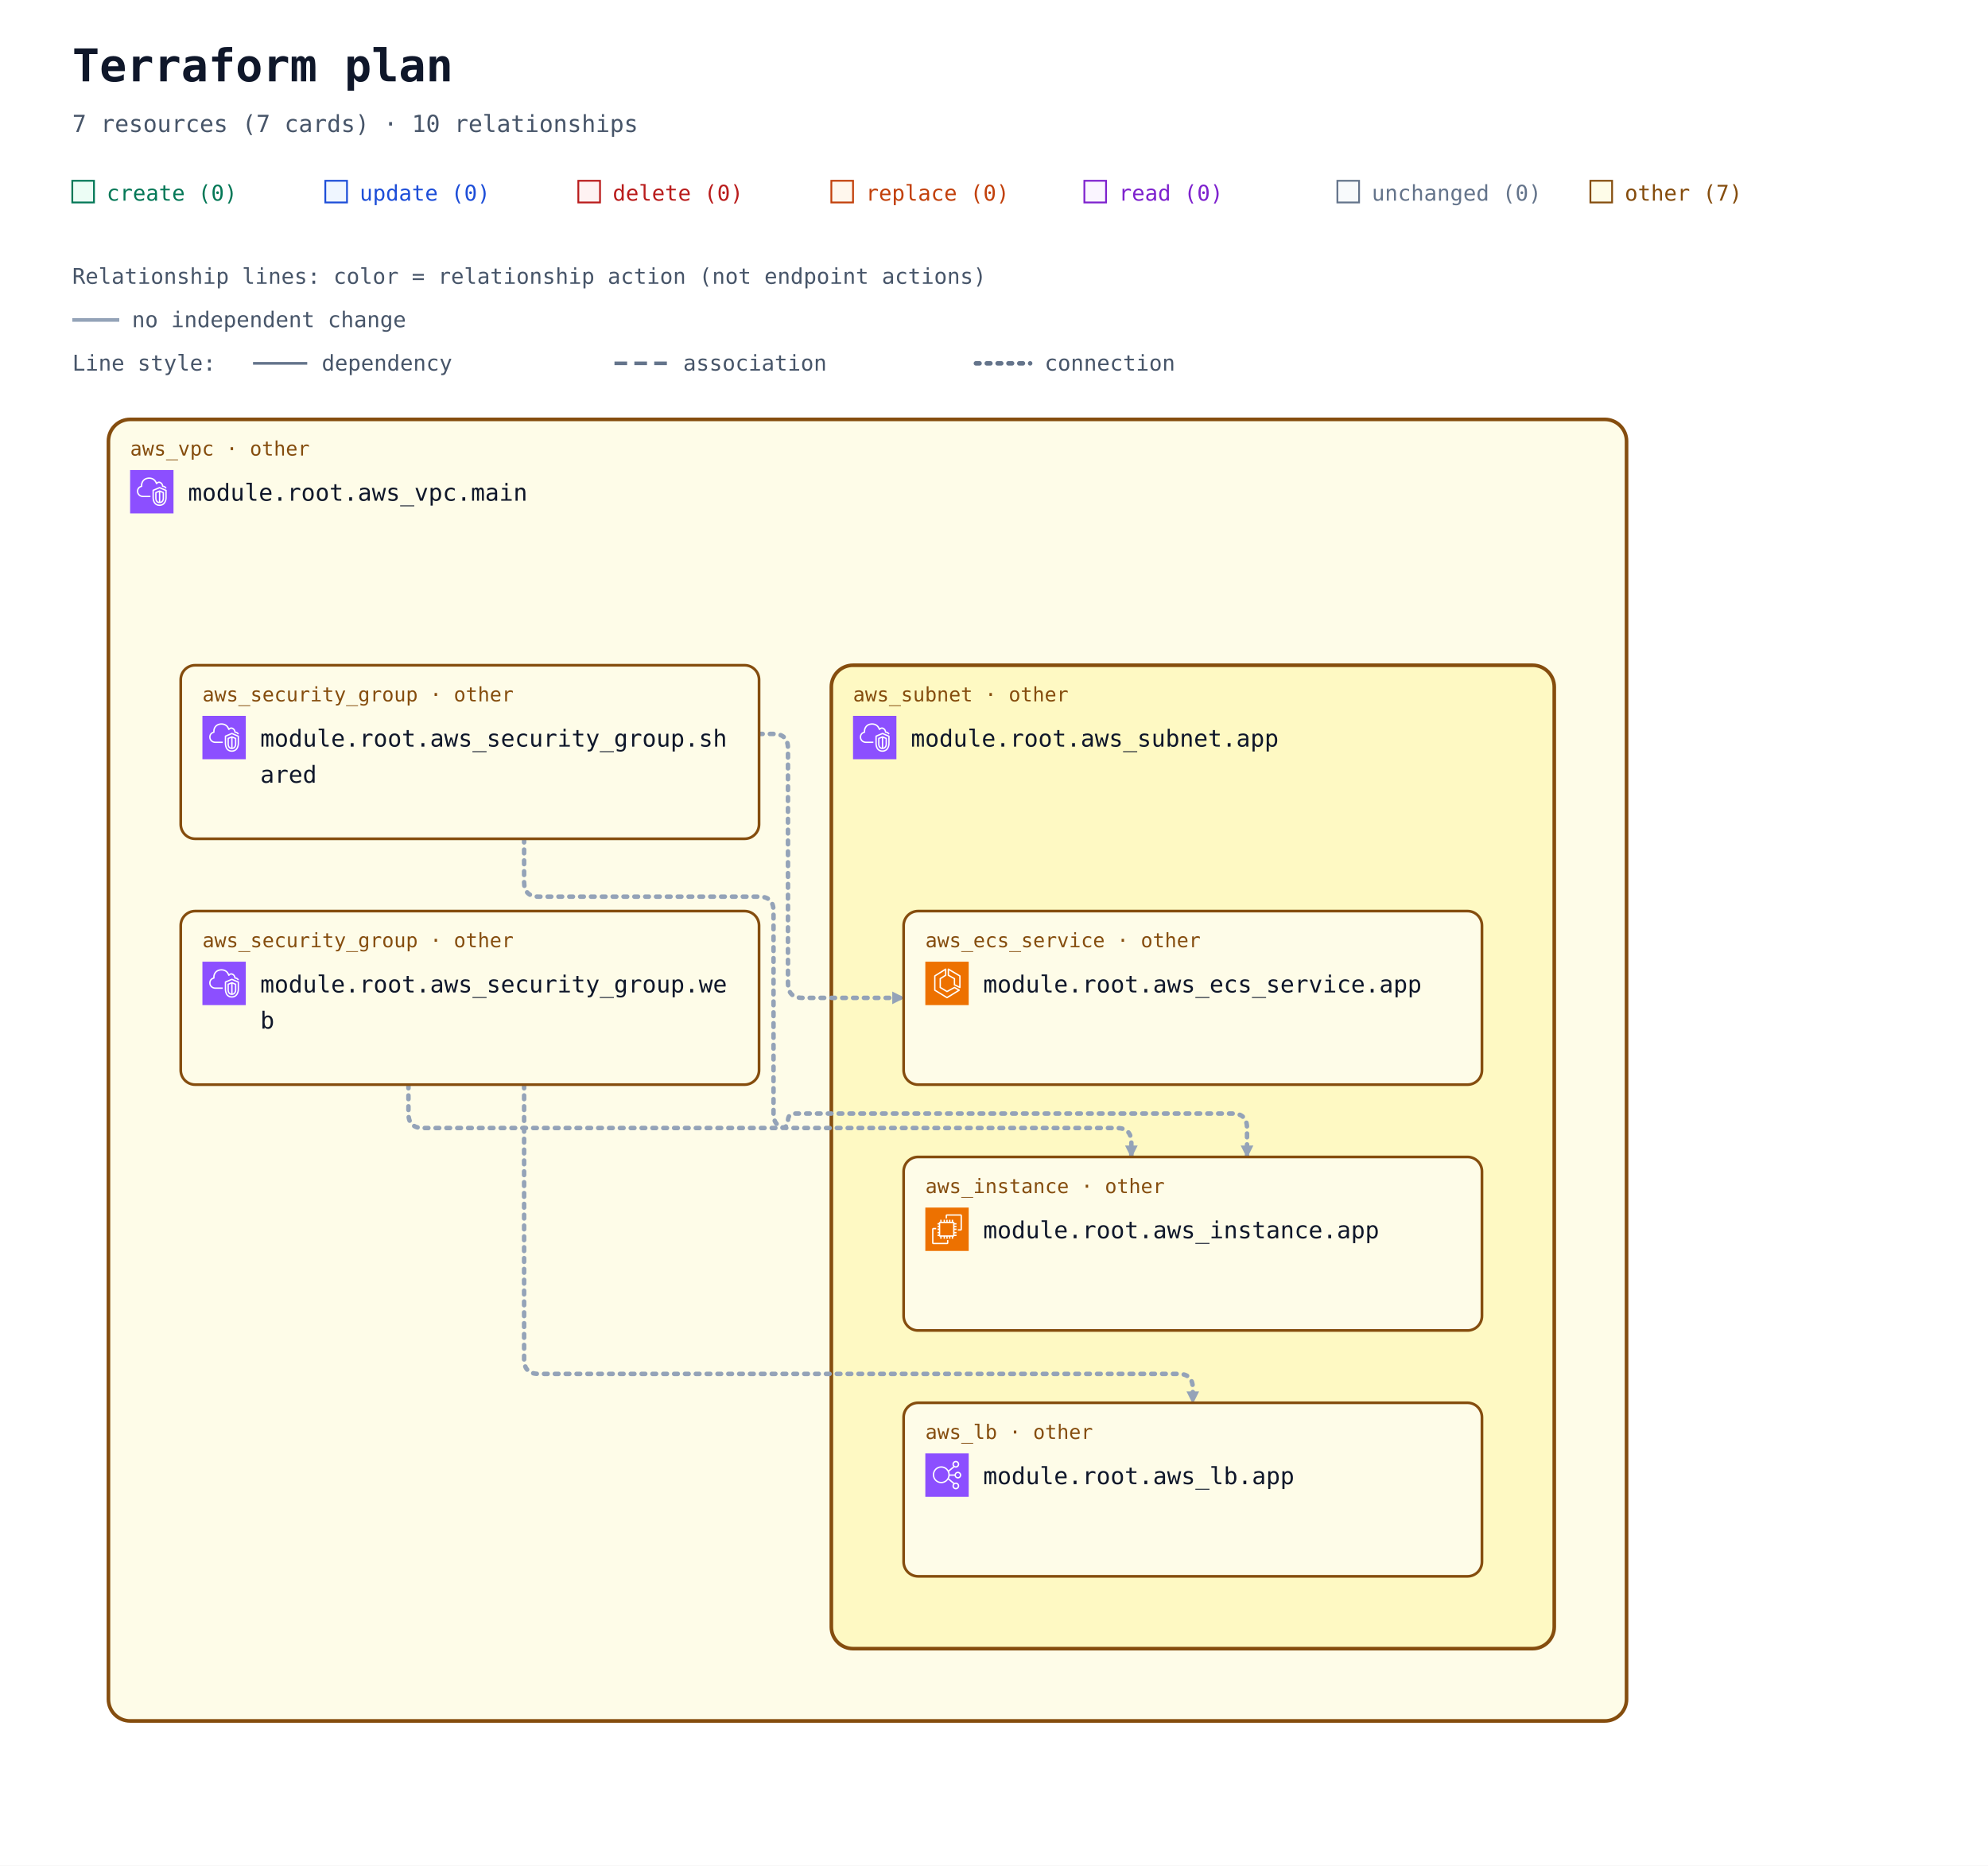
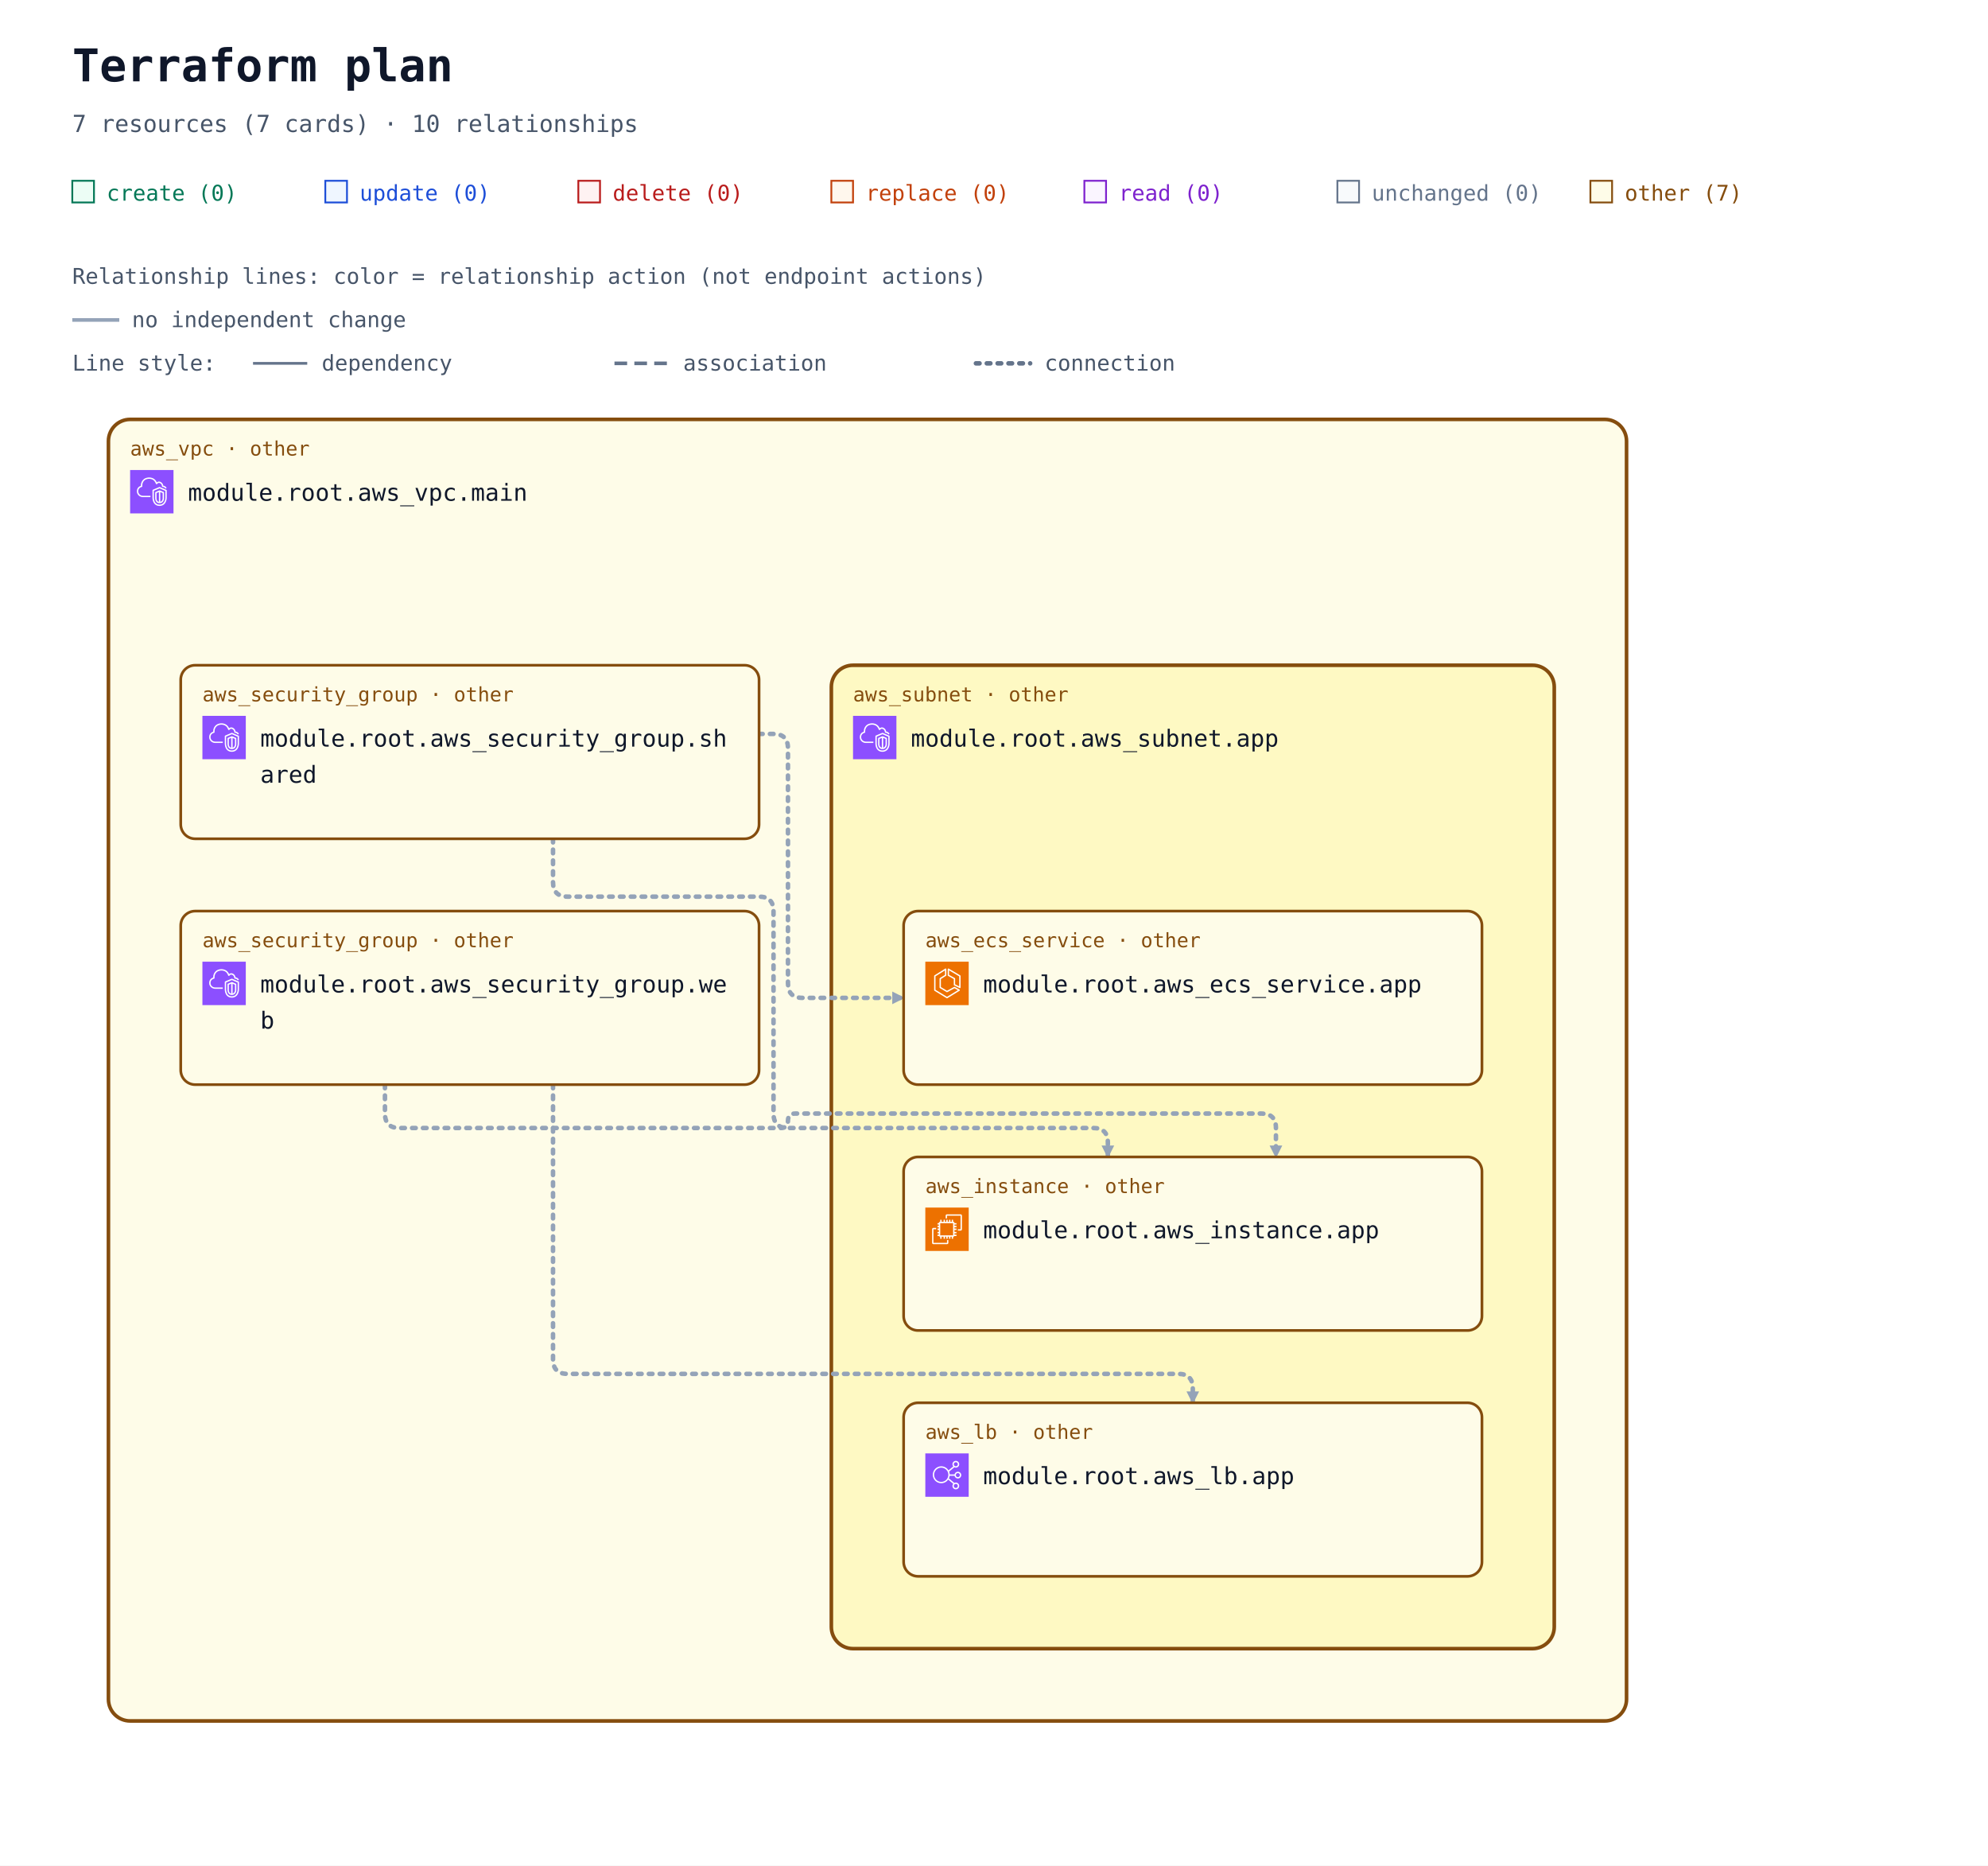
<svg xmlns="http://www.w3.org/2000/svg" width="1100" height="1032" viewBox="0 0 1100 1032" role="img" aria-labelledby="title description">
  <defs>
    <marker id="arrow" viewBox="0 0 10 10" refX="9" refY="5" markerWidth="7" markerHeight="7" markerUnits="userSpaceOnUse" orient="auto-start-reverse">
      <path d="M 0 0 L 10 5 L 0 10 z" fill="#94a3b8" />
    </marker>
    <symbol id="planorama-icon-aws-ec2" viewBox="0 0 64 64">
      <g>
        <g id="planorama-icon-aws-ec2-local-49636f6e2d4172636869746563747572652f34382f417263685f416d617a6f6e2d4543325f3438" stroke="none" stroke-width="1" fill="none" fill-rule="evenodd">
          <g id="planorama-icon-aws-ec2-local-49636f6e2d4172636869746563747572652d42472f34382f436f6d70757465" fill="#ED7100">
            <rect id="planorama-icon-aws-ec2-local-52656374616e676c65" x="0" y="0" width="64" height="64" />
          </g>
          <path d="M22,41 L41,41 L41,23 L22,23 L22,41 Z M43,23 L46,23 L46,25 L43,25 L43,27 L46,27 L46,29 L43,29 L43,31 L46,31 L46,33 L43,33 L43,36 L46,36 L46,38 L43,38 L43,40 L46,40 L46,42 L42.863,42 C42.608,42.587 42.023,43 41.344,43 L41,43 L41,46 L39,46 L39,43 L37,43 L37,46 L35,46 L35,43 L33,43 L33,46 L31,46 L31,43 L29,43 L29,46 L27,46 L27,43 L24,43 L24,46 L22,46 L22,43 L21.656,43 C20.977,43 20.392,42.587 20.137,42 L18,42 L18,40 L20,40 L20,38 L18,38 L18,36 L20,36 L20,33 L18,33 L18,31 L20,31 L20,29 L18,29 L18,27 L20,27 L20,25 L18,25 L18,23 L20,23 L20,22.656 C20,21.743 20.743,21 21.656,21 L22,21 L22,18 L24,18 L24,21 L27,21 L27,18 L29,18 L29,21 L31,21 L31,18 L33,18 L33,21 L35,21 L35,18 L37,18 L37,21 L39,21 L39,18 L41,18 L41,21 L41.344,21 C42.257,21 43,21.743 43,22.656 L43,23 Z M32,52 L12,52 L12,32 L16,32 L16,30 L11.843,30 C10.826,30 10,30.827 10,31.843 L10,52.157 C10,53.173 10.826,54 11.843,54 L32.157,54 C33.174,54 34,53.173 34,52.157 L34,48 L32,48 L32,52 Z M54,11.843 L54,32.157 C54,33.173 53.174,34 52.157,34 L48,34 L48,32 L52,32 L52,12 L32,12 L32,16 L30,16 L30,11.843 C30,10.827 30.826,10 31.843,10 L52.157,10 C53.174,10 54,10.827 54,11.843 L54,11.843 Z" id="planorama-icon-aws-ec2-local-416d617a6f6e2d4543325f49636f6e5f34385f5371756964" fill="#FFFFFF" />
        </g>
      </g>
    </symbol>
    <symbol id="planorama-icon-aws-ecs" viewBox="0 0 64 64">
      <g>
        <g id="planorama-icon-aws-ecs-local-49636f6e2d4172636869746563747572652f34382f417263685f416d617a6f6e2d456c61737469632d436f6e7461696e65722d536572766963655f3438" stroke="none" stroke-width="1" fill="none" fill-rule="evenodd">
          <g id="planorama-icon-aws-ecs-local-49636f6e2d4172636869746563747572652d42472f34382f436f6d70757465" fill="#ED7100">
            <rect id="planorama-icon-aws-ecs-local-52656374616e676c65" x="0" y="0" width="64" height="64" />
          </g>
          <path d="M50,36.382 L44,33.382 L44,25 C44,24.637 43.803,24.302 43.485,24.126 L35,19.412 L35,12.75 L50,21.572 L50,36.382 Z M51.507,20.138 L34.507,10.139 C34.199,9.958 33.815,9.955 33.504,10.133 C33.192,10.311 33,10.642 33,11.001 L33,20 C33,20.363 33.197,20.698 33.515,20.874 L42,25.588 L42,34 C42,34.379 42.214,34.725 42.553,34.895 L50.553,38.895 C50.694,38.965 50.847,39 51,39 C51.183,39 51.365,38.95 51.525,38.851 C51.82,38.668 52,38.347 52,38 L52,21 C52,20.646 51.812,20.318 51.507,20.138 L51.507,20.138 Z M32,51.828 L15,41.439 L15,21.554 L29,12.805 L29,19.446 L21.47,24.152 C21.178,24.335 21,24.655 21,25 L21,38 C21,38.351 21.185,38.677 21.485,38.857 L31.485,44.857 C31.789,45.04 32.167,45.048 32.479,44.878 L42.988,39.146 L48.035,42.029 L32,51.828 Z M50.496,41.132 L43.496,37.132 C43.194,36.959 42.825,36.956 42.521,37.122 L32.023,42.848 L23,37.434 L23,25.554 L30.53,20.848 C30.822,20.665 31,20.345 31,20 L31,11.001 C31,10.637 30.803,10.303 30.484,10.126 C30.168,9.949 29.778,9.96 29.47,10.153 L13.47,20.152 C13.178,20.335 13,20.655 13,21 L13,42 C13,42.348 13.182,42.671 13.479,42.854 L31.479,53.854 C31.639,53.951 31.819,54 32,54 C32.181,54 32.361,53.951 32.521,53.854 L50.521,42.854 C50.823,42.669 51.005,42.339 51,41.985 C50.995,41.632 50.803,41.307 50.496,41.132 L50.496,41.132 Z" id="planorama-icon-aws-ecs-local-416d617a6f6e2d456c61737469632d436f6e7461696e65722d536572766963655f49636f6e5f34385f5371756964" fill="#FFFFFF" />
        </g>
      </g>
    </symbol>
    <symbol id="planorama-icon-aws-elb" viewBox="0 0 64 64">
      <g>
        <g id="planorama-icon-aws-elb-local-49636f6e2d4172636869746563747572652f34382f417263685f456c61737469632d4c6f61642d42616c616e63696e675f3438" stroke="none" stroke-width="1" fill="none" fill-rule="evenodd">
          <g id="planorama-icon-aws-elb-local-49636f6e2d4172636869746563747572652d42472f34382f4e6574776f726b696e672d436f6e74656e742d44656c6976657279" fill="#8C4FFF">
            <rect id="planorama-icon-aws-elb-local-52656374616e676c65" x="0" y="0" width="64" height="64" />
          </g>
          <path d="M23.5,42 C17.71,42 13,37.29 13,31.5 C13,25.71 17.71,21 23.5,21 C29.29,21 34,25.71 34,31.5 C34,37.29 29.29,42 23.5,42 M48,48 C48,49.654 46.654,51 45,51 C43.346,51 42,49.654 42,48 C42,46.346 43.346,45 45,45 C46.654,45 48,46.346 48,48 M45,13 C46.654,13 48,14.346 48,16 C48,17.654 46.654,19 45,19 C43.346,19 42,17.654 42,16 C42,14.346 43.346,13 45,13 M48,29 C49.654,29 51,30.346 51,32 C51,33.654 49.654,35 48,35 C46.346,35 45,33.654 45,32 C45,30.346 46.346,29 48,29 M35.901,33 L43.102,33 C43.565,35.279 45.586,37 48,37 C50.757,37 53,34.757 53,32 C53,29.243 50.757,27 48,27 C45.586,27 43.565,28.721 43.102,31 L35.975,31 C35.916,29.541 35.614,28.146 35.096,26.856 L42.799,20.467 C43.466,20.797 44.206,21 45,21 C47.757,21 50,18.757 50,16 C50,13.243 47.757,11 45,11 C42.243,11 40,13.243 40,16 C40,17.224 40.459,18.331 41.191,19.201 L34.172,25.024 C31.977,21.42 28.021,19 23.5,19 C16.607,19 11,24.607 11,31.5 C11,38.393 16.607,44 23.5,44 C27.743,44 31.493,41.871 33.754,38.629 L41.191,44.799 C40.459,45.669 40,46.776 40,48 C40,50.757 42.243,53 45,53 C47.757,53 50,50.757 50,48 C50,45.243 47.757,43 45,43 C44.206,43 43.466,43.203 42.799,43.533 L34.77,36.873 C35.344,35.673 35.736,34.373 35.901,33" id="planorama-icon-aws-elb-local-456c61737469632d4c6f61642d42616c616e63696e675f49636f6e5f34385f5371756964" fill="#FFFFFF" />
        </g>
      </g>
    </symbol>
    <symbol id="planorama-icon-aws-vpc" viewBox="0 0 64 64">
      <g>
        <g id="planorama-icon-aws-vpc-local-49636f6e2d4172636869746563747572652f34382f417263685f416d617a6f6e2d5669727475616c2d507269766174652d436c6f75645f3438" stroke="none" stroke-width="1" fill="none" fill-rule="evenodd">
          <g id="planorama-icon-aws-vpc-local-49636f6e2d4172636869746563747572652d42472f34382f4e6574776f726b696e672d436f6e74656e742d44656c6976657279" fill="#8C4FFF">
            <rect id="planorama-icon-aws-vpc-local-52656374616e676c65" x="0" y="0" width="64" height="64" />
          </g>
          <path d="M48,33.977 L44.499,32.508 L44.499,46.878 C47.906,46.147 47.998,42.181 48,41.995 L48,33.977 Z M42.499,46.923 L42.499,32.508 L39,33.977 L39,42.004 C39.008,42.466 39.183,46.339 42.499,46.923 L42.499,46.923 Z M43.112,30.082 C43.358,29.977 43.638,29.978 43.886,30.081 L49.387,32.39 C49.759,32.546 50,32.909 50,33.312 L50,42.004 C49.978,44.431 48.562,49.004 43.37,49.004 C38.393,49.004 37.026,44.432 37,42.015 L37,33.312 C37,32.909 37.241,32.546 37.613,32.39 L43.112,30.082 Z M52,30.792 L43.492,27.092 L35,30.668 L35,41.025 C34.999,41.09 34.963,46.009 37.807,48.894 C39.187,50.294 41.059,51.004 43.37,51.004 C51.808,51.004 51.996,41.425 52,41.018 L52,30.792 Z M54,30.136 L54,41.025 C53.973,45.173 51.716,53.004 43.37,53.004 C40.498,53.004 38.145,52.09 36.373,50.288 C32.941,46.797 32.996,41.243 33,41.008 L33,30.004 C33,29.602 33.241,29.238 33.612,29.082 L43.111,25.082 C43.363,24.976 43.647,24.978 43.897,25.087 L53.398,29.219 C53.764,29.378 54,29.738 54,30.136 L54,30.136 Z M19,38.004 L30,38.004 L30,40.004 L19,40.004 C14.216,40.004 10.271,36.483 10.02,31.988 C10.002,31.813 10,31.599 10,31.385 C10,26.086 13.654,24.038 15.919,23.278 C15.902,23.063 15.891,22.843 15.891,22.626 C15.891,18.039 18.658,13.701 22.621,12.079 C27.58,10.049 33.235,10.937 36.695,14.285 C37.718,15.282 38.604,16.596 39.343,18.206 C40.299,17.422 41.392,17.004 42.523,17.004 C45.234,17.004 48.281,19.296 48.9,23.062 C51.069,23.344 52.936,24.639 53.896,26.582 L52.104,27.469 C51.34,25.925 49.806,25.004 48,25.004 C47.471,25.004 47.033,24.591 47.002,24.063 C46.807,20.762 44.275,19.004 42.523,19.004 C41.55,19.004 40.582,19.574 39.797,20.608 C39.575,20.899 39.215,21.048 38.852,20.993 C38.49,20.938 38.187,20.691 38.062,20.348 C37.327,18.346 36.398,16.789 35.302,15.72 C32.406,12.917 27.615,12.196 23.379,13.93 C19.775,15.405 17.891,19.421 17.891,22.626 C17.891,23.026 17.947,23.503 17.993,23.886 C18.053,24.386 17.73,24.853 17.24,24.975 C15.283,25.459 12,26.937 12,31.385 C12,31.535 11.998,31.685 12.013,31.836 C12.209,35.312 15.276,38.004 19,38.004 L19,38.004 Z" id="planorama-icon-aws-vpc-local-416d617a6f6e2d5669727475616c2d507269766174652d436c6f75645f49636f6e5f34385f5371756964" fill="#FFFFFF" />
        </g>
      </g>
    </symbol>
  </defs>
  <rect width="100%" height="100%" fill="#ffffff" />
  <g font-family="ui-monospace, SFMono-Regular, Consolas, monospace">
    <text x="40" y="45" font-size="25" font-weight="700" fill="#0f172a">Terraform plan</text>
    <text x="40" y="73" font-size="13" fill="#475569">7 resources (7 cards) · 10 relationships</text>
    <rect x="40" y="100" width="12" height="12" fill="#ecfdf5" stroke="#047857" />
    <text x="59" y="111" font-size="12" fill="#047857">create (0)</text>
    <rect x="180" y="100" width="12" height="12" fill="#eff6ff" stroke="#1d4ed8" />
    <text x="199" y="111" font-size="12" fill="#1d4ed8">update (0)</text>
    <rect x="320" y="100" width="12" height="12" fill="#fef2f2" stroke="#b91c1c" />
    <text x="339" y="111" font-size="12" fill="#b91c1c">delete (0)</text>
    <rect x="460" y="100" width="12" height="12" fill="#fff7ed" stroke="#c2410c" />
    <text x="479" y="111" font-size="12" fill="#c2410c">replace (0)</text>
    <rect x="600" y="100" width="12" height="12" fill="#faf5ff" stroke="#7e22ce" />
    <text x="619" y="111" font-size="12" fill="#7e22ce">read (0)</text>
    <rect x="740" y="100" width="12" height="12" fill="#f8fafc" stroke="#64748b" />
    <text x="759" y="111" font-size="12" fill="#64748b">unchanged (0)</text>
    <rect x="880" y="100" width="12" height="12" fill="#fefce8" stroke="#854d0e" />
    <text x="899" y="111" font-size="12" fill="#854d0e">other (7)</text>
    <g id="relationship-legend" font-size="12" fill="#475569">
      <text x="40" y="157">Relationship lines: color = relationship action (not endpoint actions)</text>
      <path d="M 40 177 H 66" stroke="#94a3b8" stroke-width="2" />
      <text x="73" y="181">no independent change</text>
      <text x="40" y="205">Line style:</text>
      <path d="M 140 201 H 170" stroke="#64748b" stroke-width="1.5" />
      <text x="178" y="205">dependency</text>
      <path d="M 340 201 H 370" stroke="#64748b" stroke-width="2" stroke-dasharray="7 4" />
      <text x="378" y="205">association</text>
      <path d="M 540 201 H 570" stroke="#64748b" stroke-width="2.5" stroke-dasharray="2 4" stroke-linecap="round" />
      <text x="578" y="205">connection</text>
    </g>
    <g transform="translate(0 72)">
      <g data-container="resource-6177735f7670632e6d61696e-current">
        <rect x="60" y="160" width="840" height="720" rx="12" fill="#fefce8" stroke="#854d0e" stroke-width="2" data-mode="managed" />
      </g>
      <g data-container="resource-6177735f7375626e65742e617070-current">
        <rect x="460" y="296" width="400" height="544" rx="12" fill="#fef9c3" stroke="#854d0e" stroke-width="2" data-mode="managed" />
      </g>
      <path d="M 420 334 L 428 334 Q 436 334 436 342 L 436 472 Q 436 480 444 480 L 500 480 " data-edge-kind="connection" data-source="resource-6177735f73656375726974795f67726f75702e736861726564-current" data-target="resource-6177735f6563735f736572766963652e617070-current" fill="none" stroke="#94a3b8" stroke-width="2.5" stroke-dasharray="2 4" stroke-linecap="round" stroke-linejoin="round" marker-end="url(#arrow)" />
-       <path d="M 290 392 L 290 416 Q 290 424 298 424 L 420 424 Q 428 424 428 432 L 428 544 Q 428 552 436 552 L 618 552 Q 626 552 626 560 L 626 568 " data-edge-kind="connection" data-source="resource-6177735f73656375726974795f67726f75702e736861726564-current" data-target="resource-6177735f696e7374616e63652e617070-current" fill="none" stroke="#94a3b8" stroke-width="2.5" stroke-dasharray="2 4" stroke-linecap="round" stroke-linejoin="round" marker-end="url(#arrow)" />
-       <path d="M 226 528 L 226 544 Q 226 552 234 552 L 432 552 Q 436 552 436 548 L 436 548 Q 436 544 440 544 L 682 544 Q 690 544 690 552 L 690 568 " data-edge-kind="connection" data-source="resource-6177735f73656375726974795f67726f75702e776562-current" data-target="resource-6177735f696e7374616e63652e617070-current" fill="none" stroke="#94a3b8" stroke-width="2.5" stroke-dasharray="2 4" stroke-linecap="round" stroke-linejoin="round" marker-end="url(#arrow)" />
-       <path d="M 290 528 L 290 680 Q 290 688 298 688 L 652 688 Q 660 688 660 696 L 660 704 " data-edge-kind="connection" data-source="resource-6177735f73656375726974795f67726f75702e776562-current" data-target="resource-6177735f6c622e617070-current" fill="none" stroke="#94a3b8" stroke-width="2.5" stroke-dasharray="2 4" stroke-linecap="round" stroke-linejoin="round" marker-end="url(#arrow)" />
+       <path d="M 306 392 L 306 416 Q 306 424 314 424 L 420 424 Q 428 424 428 432 L 428 544 Q 428 552 436 552 L 605 552 Q 613 552 613 560 L 613 568 " data-edge-kind="connection" data-source="resource-6177735f73656375726974795f67726f75702e736861726564-current" data-target="resource-6177735f696e7374616e63652e617070-current" fill="none" stroke="#94a3b8" stroke-width="2.5" stroke-dasharray="2 4" stroke-linecap="round" stroke-linejoin="round" marker-end="url(#arrow)" />
+       <path d="M 213 528 L 213 544 Q 213 552 221 552 L 432 552 Q 436 552 436 548 L 436 548 Q 436 544 440 544 L 698 544 Q 706 544 706 552 L 706 568 " data-edge-kind="connection" data-source="resource-6177735f73656375726974795f67726f75702e776562-current" data-target="resource-6177735f696e7374616e63652e617070-current" fill="none" stroke="#94a3b8" stroke-width="2.5" stroke-dasharray="2 4" stroke-linecap="round" stroke-linejoin="round" marker-end="url(#arrow)" />
+       <path d="M 306 528 L 306 680 Q 306 688 314 688 L 652 688 Q 660 688 660 696 L 660 704 " data-edge-kind="connection" data-source="resource-6177735f73656375726974795f67726f75702e776562-current" data-target="resource-6177735f6c622e617070-current" fill="none" stroke="#94a3b8" stroke-width="2.5" stroke-dasharray="2 4" stroke-linecap="round" stroke-linejoin="round" marker-end="url(#arrow)" />
      <g data-edge-kind="containment" data-source="resource-6177735f7375626e65742e617070-current" data-target="resource-6177735f6563735f736572766963652e617070-current" />
      <g data-edge-kind="containment" data-source="resource-6177735f7375626e65742e617070-current" data-target="resource-6177735f696e7374616e63652e617070-current" />
      <g data-edge-kind="containment" data-source="resource-6177735f7375626e65742e617070-current" data-target="resource-6177735f6c622e617070-current" />
      <g data-edge-kind="containment" data-source="resource-6177735f7670632e6d61696e-current" data-target="resource-6177735f73656375726974795f67726f75702e736861726564-current" />
      <g data-edge-kind="containment" data-source="resource-6177735f7670632e6d61696e-current" data-target="resource-6177735f73656375726974795f67726f75702e776562-current" />
      <g data-edge-kind="containment" data-source="resource-6177735f7670632e6d61696e-current" data-target="resource-6177735f7375626e65742e617070-current" />
      <g id="resource-6177735f6563735f736572766963652e617070-current" data-architecture-id="terraform:6177735f6563735f736572766963652e617070-current" data-qualified-address="module.root.aws_ecs_service.app" data-terraform-address="aws_ecs_service.app">
        <rect x="500" y="432" width="320" height="96" rx="8" fill="#fefce8" stroke="#854d0e" stroke-width="1.5" data-mode="managed" />
        <text x="512" y="452" font-size="11" fill="#854d0e">aws_ecs_service · other</text>
        <use href="#planorama-icon-aws-ecs" x="512" y="460" width="24" height="24" aria-hidden="true" />
        <text x="544" y="477" font-size="13" fill="#0f172a">module.root.aws_ecs_service.app</text>
        <text x="512" y="516" font-size="10" fill="#64748b" data-role="controller" />
      </g>
      <g id="resource-6177735f696e7374616e63652e617070-current" data-architecture-id="terraform:6177735f696e7374616e63652e617070-current" data-qualified-address="module.root.aws_instance.app" data-terraform-address="aws_instance.app">
        <rect x="500" y="568" width="320" height="96" rx="8" fill="#fefce8" stroke="#854d0e" stroke-width="1.5" data-mode="managed" />
        <text x="512" y="588" font-size="11" fill="#854d0e">aws_instance · other</text>
        <use href="#planorama-icon-aws-ec2" x="512" y="596" width="24" height="24" aria-hidden="true" />
        <text x="544" y="613" font-size="13" fill="#0f172a">module.root.aws_instance.app</text>
        <text x="512" y="652" font-size="10" fill="#64748b" />
      </g>
      <g id="resource-6177735f6c622e617070-current" data-architecture-id="terraform:6177735f6c622e617070-current" data-qualified-address="module.root.aws_lb.app" data-terraform-address="aws_lb.app">
        <rect x="500" y="704" width="320" height="96" rx="8" fill="#fefce8" stroke="#854d0e" stroke-width="1.5" data-mode="managed" />
        <text x="512" y="724" font-size="11" fill="#854d0e">aws_lb · other</text>
        <use href="#planorama-icon-aws-elb" x="512" y="732" width="24" height="24" aria-hidden="true" />
        <text x="544" y="749" font-size="13" fill="#0f172a">module.root.aws_lb.app</text>
        <text x="512" y="788" font-size="10" fill="#64748b" />
      </g>
      <g id="resource-6177735f73656375726974795f67726f75702e736861726564-current" data-architecture-id="terraform:6177735f73656375726974795f67726f75702e736861726564-current" data-qualified-address="module.root.aws_security_group.shared" data-terraform-address="aws_security_group.shared">
        <rect x="100" y="296" width="320" height="96" rx="8" fill="#fefce8" stroke="#854d0e" stroke-width="1.5" data-mode="managed" />
        <text x="112" y="316" font-size="11" fill="#854d0e">aws_security_group · other</text>
        <use href="#planorama-icon-aws-vpc" x="112" y="324" width="24" height="24" aria-hidden="true" />
        <text x="144" y="341" font-size="13" fill="#0f172a">module.root.aws_security_group.sh</text>
        <text x="144" y="361" font-size="13" fill="#0f172a">ared</text>
        <text x="112" y="380" font-size="10" fill="#64748b" data-role="policy" />
      </g>
      <g id="resource-6177735f73656375726974795f67726f75702e776562-current" data-architecture-id="terraform:6177735f73656375726974795f67726f75702e776562-current" data-qualified-address="module.root.aws_security_group.web" data-terraform-address="aws_security_group.web">
        <rect x="100" y="432" width="320" height="96" rx="8" fill="#fefce8" stroke="#854d0e" stroke-width="1.5" data-mode="managed" />
        <text x="112" y="452" font-size="11" fill="#854d0e">aws_security_group · other</text>
        <use href="#planorama-icon-aws-vpc" x="112" y="460" width="24" height="24" aria-hidden="true" />
        <text x="144" y="477" font-size="13" fill="#0f172a">module.root.aws_security_group.we</text>
        <text x="144" y="497" font-size="13" fill="#0f172a">b</text>
        <text x="112" y="516" font-size="10" fill="#64748b" data-role="policy" />
      </g>
      <g id="resource-6177735f7375626e65742e617070-current" data-architecture-id="terraform:6177735f7375626e65742e617070-current" data-qualified-address="module.root.aws_subnet.app" data-terraform-address="aws_subnet.app">
        <text x="472" y="316" font-size="11" fill="#854d0e">aws_subnet · other</text>
        <use href="#planorama-icon-aws-vpc" x="472" y="324" width="24" height="24" aria-hidden="true" />
        <text x="504" y="341" font-size="13" fill="#0f172a">module.root.aws_subnet.app</text>
        <text x="472" y="380" font-size="10" fill="#64748b" />
      </g>
      <g id="resource-6177735f7670632e6d61696e-current" data-architecture-id="terraform:6177735f7670632e6d61696e-current" data-qualified-address="module.root.aws_vpc.main" data-terraform-address="aws_vpc.main">
        <text x="72" y="180" font-size="11" fill="#854d0e">aws_vpc · other</text>
        <use href="#planorama-icon-aws-vpc" x="72" y="188" width="24" height="24" aria-hidden="true" />
        <text x="104" y="205" font-size="13" fill="#0f172a">module.root.aws_vpc.main</text>
        <text x="72" y="244" font-size="10" fill="#64748b" />
      </g>
    </g>
  </g>
</svg>
